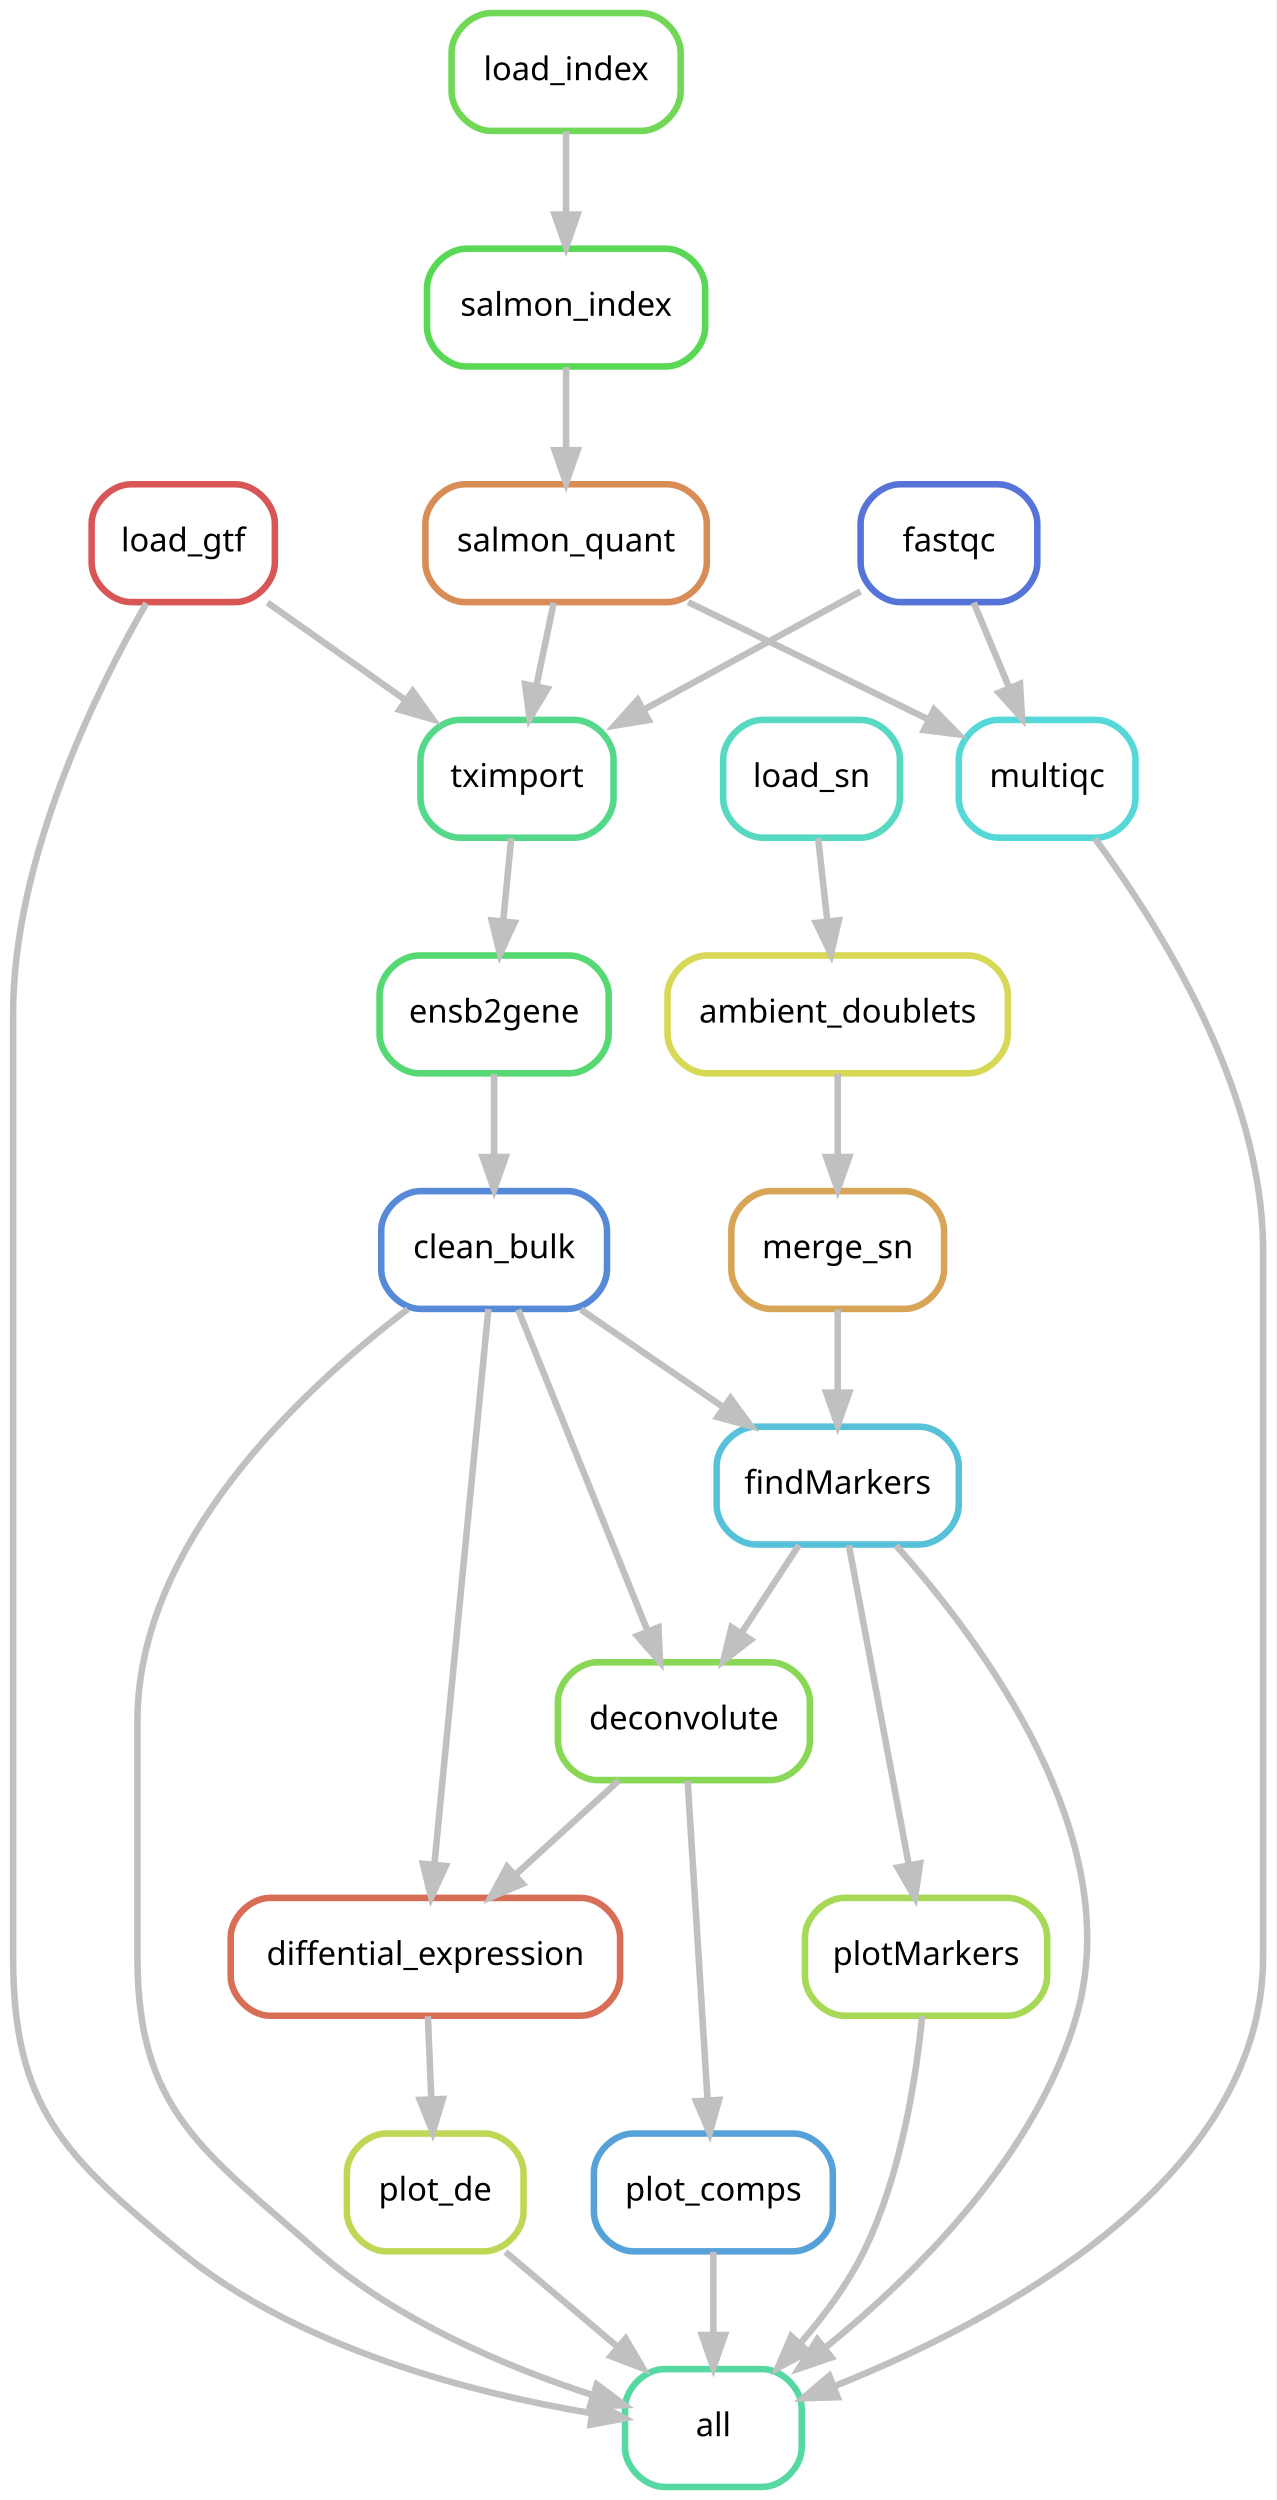
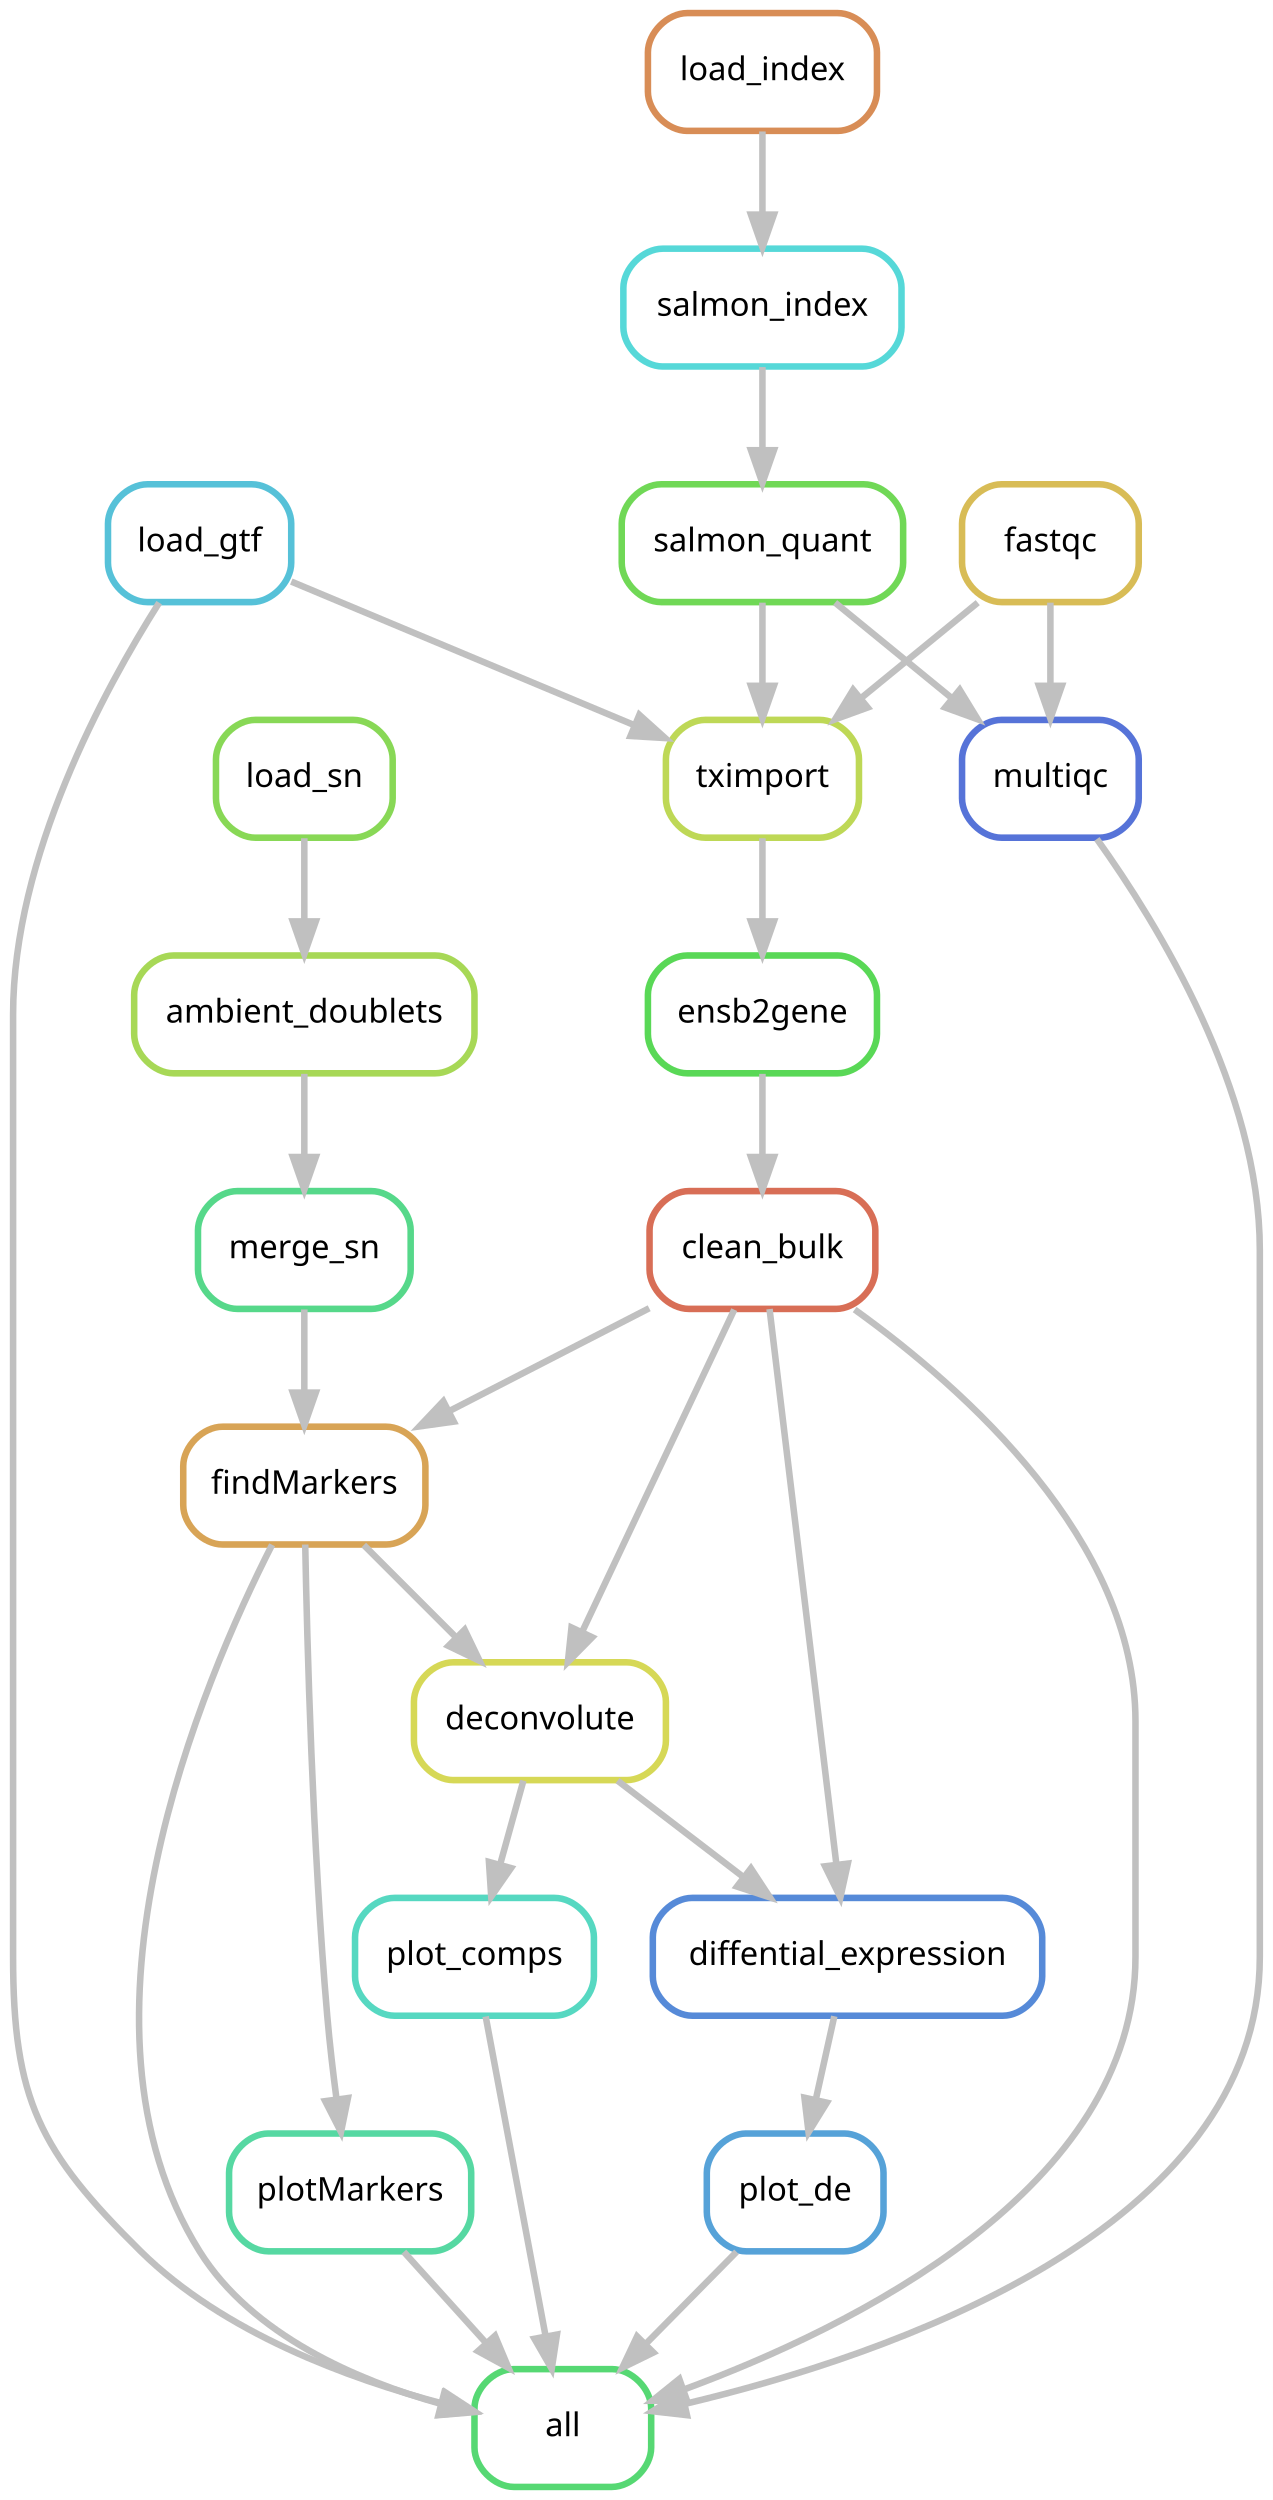
- <svg xmlns="http://www.w3.org/2000/svg" width="390pt" height="764pt" viewBox="0.00 0.00 390.00 764.00">
+ <svg xmlns="http://www.w3.org/2000/svg" width="389pt" height="764pt" viewBox="0.00 0.00 389.00 764.00">
  <g id="graph0" class="graph" transform="scale(1 1) rotate(0) translate(4 760)">
-     <polygon fill="#ffffff" stroke="transparent" points="-4,4 -4,-760 386,-760 386,4 -4,4" />
+     <polygon fill="#ffffff" stroke="transparent" points="-4,4 -4,-760 385,-760 385,4 -4,4" />
    <g id="node1" class="node">
-       <path fill="none" stroke="#d85656" stroke-width="2" d="M68,-612C68,-612 36,-612 36,-612 30,-612 24,-606 24,-600 24,-600 24,-588 24,-588 24,-582 30,-576 36,-576 36,-576 68,-576 68,-576 74,-576 80,-582 80,-588 80,-588 80,-600 80,-600 80,-606 74,-612 68,-612" />
-       <text text-anchor="middle" x="52" y="-591.5" font-family="sans" font-size="10.00" fill="#000000">load_gtf</text>
+       <path fill="none" stroke="#d86e56" stroke-width="2" d="M251.5,-396C251.5,-396 206.5,-396 206.5,-396 200.5,-396 194.5,-390 194.5,-384 194.5,-384 194.5,-372 194.5,-372 194.5,-366 200.5,-360 206.5,-360 206.5,-360 251.5,-360 251.5,-360 257.5,-360 263.5,-366 263.5,-372 263.5,-372 263.5,-384 263.5,-384 263.5,-390 257.5,-396 251.5,-396" />
+       <text text-anchor="middle" x="229" y="-375.5" font-family="sans" font-size="10.00" fill="#000000">clean_bulk</text>
+     </g>
+     <g id="node3" class="node">
+       <path fill="none" stroke="#d8a456" stroke-width="2" d="M114,-324C114,-324 64,-324 64,-324 58,-324 52,-318 52,-312 52,-312 52,-300 52,-300 52,-294 58,-288 64,-288 64,-288 114,-288 114,-288 120,-288 126,-294 126,-300 126,-300 126,-312 126,-312 126,-318 120,-324 114,-324" />
+       <text text-anchor="middle" x="89" y="-303.5" font-family="sans" font-size="10.00" fill="#000000">findMarkers</text>
+     </g>
+     <g id="edge2" class="edge">
+       <path fill="none" stroke="#c0c0c0" stroke-width="2" d="M194.393,-360.202C175.939,-350.712 153.031,-338.93 133.291,-328.778" />
+       <polygon fill="#c0c0c0" stroke="#c0c0c0" stroke-width="2" points="134.675,-325.554 124.181,-324.093 131.473,-331.779 134.675,-325.554" />
+     </g>
+     <g id="node6" class="node">
+       <path fill="none" stroke="#d6d856" stroke-width="2" d="M187.5,-252C187.5,-252 134.5,-252 134.5,-252 128.5,-252 122.5,-246 122.5,-240 122.5,-240 122.5,-228 122.5,-228 122.5,-222 128.5,-216 134.5,-216 134.5,-216 187.5,-216 187.5,-216 193.5,-216 199.5,-222 199.5,-228 199.5,-228 199.5,-240 199.5,-240 199.5,-246 193.5,-252 187.5,-252" />
+       <text text-anchor="middle" x="161" y="-231.5" font-family="sans" font-size="10.00" fill="#000000">deconvolute</text>
+     </g>
+     <g id="edge5" class="edge">
+       <path fill="none" stroke="#c0c0c0" stroke-width="2" d="M220.388,-359.762C208.636,-334.876 187.483,-290.082 173.852,-261.216" />
+       <polygon fill="#c0c0c0" stroke="#c0c0c0" stroke-width="2" points="176.977,-259.638 169.542,-252.09 170.648,-262.627 176.977,-259.638" />
+     </g>
+     <g id="node11" class="node">
+       <path fill="none" stroke="#56d873" stroke-width="2" d="M183,-36C183,-36 153,-36 153,-36 147,-36 141,-30 141,-24 141,-24 141,-12 141,-12 141,-6 147,0 153,0 153,0 183,0 183,0 189,0 195,-6 195,-12 195,-12 195,-24 195,-24 195,-30 189,-36 183,-36" />
+       <text text-anchor="middle" x="168" y="-15.5" font-family="sans" font-size="10.00" fill="#000000">all</text>
+     </g>
+     <g id="edge12" class="edge">
+       <path fill="none" stroke="#c0c0c0" stroke-width="2" d="M257.18,-359.8C290.938,-335.531 343,-289.163 343,-234 343,-234 343,-234 343,-162 343,-91.031 256.122,-48.581 204.792,-29.695" />
+       <polygon fill="#c0c0c0" stroke="#c0c0c0" stroke-width="2" points="205.939,-26.388 195.344,-26.336 203.593,-32.983 205.939,-26.388" />
+     </g>
+     <g id="node17" class="node">
+       <path fill="none" stroke="#568ad8" stroke-width="2" d="M302.5,-180C302.5,-180 207.5,-180 207.5,-180 201.5,-180 195.5,-174 195.5,-168 195.5,-168 195.5,-156 195.5,-156 195.5,-150 201.5,-144 207.5,-144 207.5,-144 302.5,-144 302.5,-144 308.5,-144 314.5,-150 314.5,-156 314.5,-156 314.5,-168 314.5,-168 314.5,-174 308.5,-180 302.5,-180" />
+       <text text-anchor="middle" x="255" y="-159.5" font-family="sans" font-size="10.00" fill="#000000">diffential_expression</text>
+     </g>
+     <g id="edge23" class="edge">
+       <path fill="none" stroke="#c0c0c0" stroke-width="2" d="M231.172,-359.955C235.703,-322.314 246.19,-235.187 251.615,-190.125" />
+       <polygon fill="#c0c0c0" stroke="#c0c0c0" stroke-width="2" points="255.096,-190.492 252.816,-180.145 248.146,-189.655 255.096,-190.492" />
    </g>
    <g id="node2" class="node">
-       <path fill="none" stroke="#56d8a2" stroke-width="2" d="M229,-36C229,-36 199,-36 199,-36 193,-36 187,-30 187,-24 187,-24 187,-12 187,-12 187,-6 193,0 199,0 199,0 229,0 229,0 235,0 241,-6 241,-12 241,-12 241,-24 241,-24 241,-30 235,-36 229,-36" />
-       <text text-anchor="middle" x="214" y="-15.5" font-family="sans" font-size="10.00" fill="#000000">all</text>
+       <path fill="none" stroke="#d88d56" stroke-width="2" d="M252,-756C252,-756 206,-756 206,-756 200,-756 194,-750 194,-744 194,-744 194,-732 194,-732 194,-726 200,-720 206,-720 206,-720 252,-720 252,-720 258,-720 264,-726 264,-732 264,-732 264,-744 264,-744 264,-750 258,-756 252,-756" />
+       <text text-anchor="middle" x="229" y="-735.5" font-family="sans" font-size="10.00" fill="#000000">load_index</text>
+     </g>
+     <g id="node14" class="node">
+       <path fill="none" stroke="#56d8d8" stroke-width="2" d="M259.5,-684C259.5,-684 198.5,-684 198.5,-684 192.5,-684 186.5,-678 186.5,-672 186.5,-672 186.5,-660 186.5,-660 186.5,-654 192.5,-648 198.5,-648 198.5,-648 259.5,-648 259.5,-648 265.5,-648 271.5,-654 271.5,-660 271.5,-660 271.5,-672 271.5,-672 271.5,-678 265.5,-684 259.5,-684" />
+       <text text-anchor="middle" x="229" y="-663.5" font-family="sans" font-size="10.00" fill="#000000">salmon_index</text>
+     </g>
+     <g id="edge21" class="edge">
+       <path fill="none" stroke="#c0c0c0" stroke-width="2" d="M229,-719.831C229,-712.131 229,-702.974 229,-694.417" />
+       <polygon fill="#c0c0c0" stroke="#c0c0c0" stroke-width="2" points="232.5,-694.413 229,-684.413 225.5,-694.413 232.5,-694.413" />
+     </g>
+     <g id="node4" class="node">
+       <path fill="none" stroke="#56d8a2" stroke-width="2" d="M128,-108C128,-108 78,-108 78,-108 72,-108 66,-102 66,-96 66,-96 66,-84 66,-84 66,-78 72,-72 78,-72 78,-72 128,-72 128,-72 134,-72 140,-78 140,-84 140,-84 140,-96 140,-96 140,-102 134,-108 128,-108" />
+       <text text-anchor="middle" x="103" y="-87.5" font-family="sans" font-size="10.00" fill="#000000">plotMarkers</text>
+     </g>
+     <g id="edge4" class="edge">
+       <path fill="none" stroke="#c0c0c0" stroke-width="2" d="M89.275,-287.988C89.844,-258.048 91.5,-196.168 96,-144 96.72,-135.656 97.78,-126.62 98.858,-118.37" />
+       <polygon fill="#c0c0c0" stroke="#c0c0c0" stroke-width="2" points="102.327,-118.833 100.21,-108.452 95.391,-117.888 102.327,-118.833" />
+     </g>
+     <g id="edge6" class="edge">
+       <path fill="none" stroke="#c0c0c0" stroke-width="2" d="M107.169,-287.831C115.715,-279.285 126.056,-268.944 135.38,-259.62" />
+       <polygon fill="#c0c0c0" stroke="#c0c0c0" stroke-width="2" points="137.99,-261.959 142.587,-252.413 133.041,-257.01 137.99,-261.959" />
+     </g>
+     <g id="edge13" class="edge">
+       <path fill="none" stroke="#c0c0c0" stroke-width="2" d="M79.151,-287.913C57.946,-246.277 13.291,-141.871 57,-72 73.054,-46.337 105.184,-32.554 130.763,-25.354" />
+       <polygon fill="#c0c0c0" stroke="#c0c0c0" stroke-width="2" points="131.746,-28.715 140.551,-22.822 129.993,-21.938 131.746,-28.715" />
+     </g>
+     <g id="edge16" class="edge">
+       <path fill="none" stroke="#c0c0c0" stroke-width="2" d="M119.402,-71.831C127.041,-63.369 136.268,-53.149 144.621,-43.897" />
+       <polygon fill="#c0c0c0" stroke="#c0c0c0" stroke-width="2" points="147.274,-46.181 151.377,-36.413 142.078,-41.491 147.274,-46.181" />
+     </g>
+     <g id="node5" class="node">
+       <path fill="none" stroke="#d8bc56" stroke-width="2" d="M332,-612C332,-612 302,-612 302,-612 296,-612 290,-606 290,-600 290,-600 290,-588 290,-588 290,-582 296,-576 302,-576 302,-576 332,-576 332,-576 338,-576 344,-582 344,-588 344,-588 344,-600 344,-600 344,-606 338,-612 332,-612" />
+       <text text-anchor="middle" x="317" y="-591.5" font-family="sans" font-size="10.00" fill="#000000">fastqc</text>
+     </g>
+     <g id="node7" class="node">
+       <path fill="none" stroke="#bed856" stroke-width="2" d="M246.5,-540C246.5,-540 211.5,-540 211.5,-540 205.5,-540 199.5,-534 199.5,-528 199.5,-528 199.5,-516 199.5,-516 199.5,-510 205.5,-504 211.5,-504 211.5,-504 246.5,-504 246.5,-504 252.5,-504 258.5,-510 258.5,-516 258.5,-516 258.5,-528 258.5,-528 258.5,-534 252.5,-540 246.5,-540" />
+       <text text-anchor="middle" x="229" y="-519.5" font-family="sans" font-size="10.00" fill="#000000">tximport</text>
+     </g>
+     <g id="edge7" class="edge">
+       <path fill="none" stroke="#c0c0c0" stroke-width="2" d="M294.794,-575.831C283.955,-566.963 270.756,-556.164 259.032,-546.572" />
+       <polygon fill="#c0c0c0" stroke="#c0c0c0" stroke-width="2" points="261.155,-543.786 251.199,-540.163 256.722,-549.204 261.155,-543.786" />
+     </g>
+     <g id="node18" class="node">
+       <path fill="none" stroke="#5673d8" stroke-width="2" d="M332,-540C332,-540 302,-540 302,-540 296,-540 290,-534 290,-528 290,-528 290,-516 290,-516 290,-510 296,-504 302,-504 302,-504 332,-504 332,-504 338,-504 344,-510 344,-516 344,-516 344,-528 344,-528 344,-534 338,-540 332,-540" />
+       <text text-anchor="middle" x="317" y="-519.5" font-family="sans" font-size="10.00" fill="#000000">multiqc</text>
+     </g>
+     <g id="edge25" class="edge">
+       <path fill="none" stroke="#c0c0c0" stroke-width="2" d="M317,-575.831C317,-568.131 317,-558.974 317,-550.417" />
+       <polygon fill="#c0c0c0" stroke="#c0c0c0" stroke-width="2" points="320.5,-550.413 317,-540.413 313.5,-550.413 320.5,-550.413" />
+     </g>
+     <g id="node12" class="node">
+       <path fill="none" stroke="#56d8c1" stroke-width="2" d="M165.5,-180C165.5,-180 116.5,-180 116.5,-180 110.5,-180 104.5,-174 104.5,-168 104.5,-168 104.5,-156 104.5,-156 104.5,-150 110.5,-144 116.5,-144 116.5,-144 165.5,-144 165.5,-144 171.5,-144 177.5,-150 177.5,-156 177.5,-156 177.5,-168 177.5,-168 177.5,-174 171.5,-180 165.5,-180" />
+       <text text-anchor="middle" x="141" y="-159.5" font-family="sans" font-size="10.00" fill="#000000">plot_comps</text>
+     </g>
+     <g id="edge19" class="edge">
+       <path fill="none" stroke="#c0c0c0" stroke-width="2" d="M155.953,-215.831C153.791,-208.046 151.215,-198.773 148.815,-190.135" />
+       <polygon fill="#c0c0c0" stroke="#c0c0c0" stroke-width="2" points="152.164,-189.112 146.115,-180.413 145.419,-190.985 152.164,-189.112" />
+     </g>
+     <g id="edge24" class="edge">
+       <path fill="none" stroke="#c0c0c0" stroke-width="2" d="M184.72,-215.831C196.409,-206.878 210.669,-195.956 223.281,-186.296" />
+       <polygon fill="#c0c0c0" stroke="#c0c0c0" stroke-width="2" points="225.477,-189.022 231.287,-180.163 221.22,-183.465 225.477,-189.022" />
+     </g>
+     <g id="node13" class="node">
+       <path fill="none" stroke="#59d856" stroke-width="2" d="M252,-468C252,-468 206,-468 206,-468 200,-468 194,-462 194,-456 194,-456 194,-444 194,-444 194,-438 200,-432 206,-432 206,-432 252,-432 252,-432 258,-432 264,-438 264,-444 264,-444 264,-456 264,-456 264,-462 258,-468 252,-468" />
+       <text text-anchor="middle" x="229" y="-447.5" font-family="sans" font-size="10.00" fill="#000000">ensb2gene</text>
+     </g>
+     <g id="edge20" class="edge">
+       <path fill="none" stroke="#c0c0c0" stroke-width="2" d="M229,-503.831C229,-496.131 229,-486.974 229,-478.417" />
+       <polygon fill="#c0c0c0" stroke="#c0c0c0" stroke-width="2" points="232.5,-478.413 229,-468.413 225.5,-478.413 232.5,-478.413" />
+     </g>
+     <g id="node8" class="node">
+       <path fill="none" stroke="#a7d856" stroke-width="2" d="M129,-468C129,-468 49,-468 49,-468 43,-468 37,-462 37,-456 37,-456 37,-444 37,-444 37,-438 43,-432 49,-432 49,-432 129,-432 129,-432 135,-432 141,-438 141,-444 141,-444 141,-456 141,-456 141,-462 135,-468 129,-468" />
+       <text text-anchor="middle" x="89" y="-447.5" font-family="sans" font-size="10.00" fill="#000000">ambient_doublets</text>
+     </g>
+     <g id="node19" class="node">
+       <path fill="none" stroke="#56d88a" stroke-width="2" d="M109.5,-396C109.5,-396 68.5,-396 68.5,-396 62.5,-396 56.5,-390 56.5,-384 56.5,-384 56.5,-372 56.5,-372 56.5,-366 62.5,-360 68.5,-360 68.5,-360 109.5,-360 109.5,-360 115.5,-360 121.5,-366 121.5,-372 121.5,-372 121.5,-384 121.5,-384 121.5,-390 115.5,-396 109.5,-396" />
+       <text text-anchor="middle" x="89" y="-375.5" font-family="sans" font-size="10.00" fill="#000000">merge_sn</text>
+     </g>
+     <g id="edge27" class="edge">
+       <path fill="none" stroke="#c0c0c0" stroke-width="2" d="M89,-431.831C89,-424.131 89,-414.974 89,-406.417" />
+       <polygon fill="#c0c0c0" stroke="#c0c0c0" stroke-width="2" points="92.5,-406.413 89,-396.413 85.5,-406.413 92.5,-406.413" />
+     </g>
+     <g id="node9" class="node">
+       <path fill="none" stroke="#88d856" stroke-width="2" d="M104,-540C104,-540 74,-540 74,-540 68,-540 62,-534 62,-528 62,-528 62,-516 62,-516 62,-510 68,-504 74,-504 74,-504 104,-504 104,-504 110,-504 116,-510 116,-516 116,-516 116,-528 116,-528 116,-534 110,-540 104,-540" />
+       <text text-anchor="middle" x="89" y="-519.5" font-family="sans" font-size="10.00" fill="#000000">load_sn</text>
+     </g>
+     <g id="edge10" class="edge">
+       <path fill="none" stroke="#c0c0c0" stroke-width="2" d="M89,-503.831C89,-496.131 89,-486.974 89,-478.417" />
+       <polygon fill="#c0c0c0" stroke="#c0c0c0" stroke-width="2" points="92.5,-478.413 89,-468.413 85.5,-478.413 92.5,-478.413" />
+     </g>
+     <g id="node10" class="node">
+       <path fill="none" stroke="#70d856" stroke-width="2" d="M260,-612C260,-612 198,-612 198,-612 192,-612 186,-606 186,-600 186,-600 186,-588 186,-588 186,-582 192,-576 198,-576 198,-576 260,-576 260,-576 266,-576 272,-582 272,-588 272,-588 272,-600 272,-600 272,-606 266,-612 260,-612" />
+       <text text-anchor="middle" x="229" y="-591.5" font-family="sans" font-size="10.00" fill="#000000">salmon_quant</text>
+     </g>
+     <g id="edge9" class="edge">
+       <path fill="none" stroke="#c0c0c0" stroke-width="2" d="M229,-575.831C229,-568.131 229,-558.974 229,-550.417" />
+       <polygon fill="#c0c0c0" stroke="#c0c0c0" stroke-width="2" points="232.5,-550.413 229,-540.413 225.5,-550.413 232.5,-550.413" />
+     </g>
+     <g id="edge26" class="edge">
+       <path fill="none" stroke="#c0c0c0" stroke-width="2" d="M251.206,-575.831C262.045,-566.963 275.244,-556.164 286.968,-546.572" />
+       <polygon fill="#c0c0c0" stroke="#c0c0c0" stroke-width="2" points="289.278,-549.204 294.801,-540.163 284.845,-543.786 289.278,-549.204" />
+     </g>
+     <g id="edge15" class="edge">
+       <path fill="none" stroke="#c0c0c0" stroke-width="2" d="M144.42,-143.762C149.045,-119.093 157.339,-74.86 162.755,-45.973" />
+       <polygon fill="#c0c0c0" stroke="#c0c0c0" stroke-width="2" points="166.205,-46.563 164.608,-36.09 159.325,-45.273 166.205,-46.563" />
    </g>
    <g id="edge1" class="edge">
-       <path fill="none" stroke="#c0c0c0" stroke-width="2" d="M40.717,-575.667C25.423,-549.024 0,-497.578 0,-450 0,-450 0,-450 0,-162 0,-116.024 15.47,-101.179 51,-72 87.484,-42.037 141.207,-28.48 176.879,-22.497" />
-       <polygon fill="#c0c0c0" stroke="#c0c0c0" stroke-width="2" points="177.539,-25.937 186.881,-20.939 176.461,-19.02 177.539,-25.937" />
+       <path fill="none" stroke="#c0c0c0" stroke-width="2" d="M229,-431.831C229,-424.131 229,-414.974 229,-406.417" />
+       <polygon fill="#c0c0c0" stroke="#c0c0c0" stroke-width="2" points="232.5,-406.413 229,-396.413 225.5,-406.413 232.5,-406.413" />
    </g>
-     <g id="node13" class="node">
-       <path fill="none" stroke="#56d88a" stroke-width="2" d="M171.5,-540C171.5,-540 136.5,-540 136.5,-540 130.5,-540 124.5,-534 124.5,-528 124.5,-528 124.5,-516 124.5,-516 124.5,-510 130.5,-504 136.5,-504 136.5,-504 171.5,-504 171.5,-504 177.5,-504 183.5,-510 183.5,-516 183.5,-516 183.5,-528 183.5,-528 183.5,-534 177.5,-540 171.5,-540" />
-       <text text-anchor="middle" x="154" y="-519.5" font-family="sans" font-size="10.00" fill="#000000">tximport</text>
+     <g id="edge11" class="edge">
+       <path fill="none" stroke="#c0c0c0" stroke-width="2" d="M229,-647.831C229,-640.131 229,-630.974 229,-622.417" />
+       <polygon fill="#c0c0c0" stroke="#c0c0c0" stroke-width="2" points="232.5,-622.413 229,-612.413 225.5,-622.413 232.5,-622.413" />
+     </g>
+     <g id="node15" class="node">
+       <path fill="none" stroke="#56c1d8" stroke-width="2" d="M73,-612C73,-612 41,-612 41,-612 35,-612 29,-606 29,-600 29,-600 29,-588 29,-588 29,-582 35,-576 41,-576 41,-576 73,-576 73,-576 79,-576 85,-582 85,-588 85,-588 85,-600 85,-600 85,-606 79,-612 73,-612" />
+       <text text-anchor="middle" x="57" y="-591.5" font-family="sans" font-size="10.00" fill="#000000">load_gtf</text>
+     </g>
+     <g id="edge8" class="edge">
+       <path fill="none" stroke="#c0c0c0" stroke-width="2" d="M85.018,-582.272C113.486,-570.355 157.821,-551.796 189.774,-538.42" />
+       <polygon fill="#c0c0c0" stroke="#c0c0c0" stroke-width="2" points="191.389,-541.538 199.262,-534.448 188.686,-535.081 191.389,-541.538" />
+     </g>
+     <g id="edge14" class="edge">
+       <path fill="none" stroke="#c0c0c0" stroke-width="2" d="M44.632,-575.817C27.868,-549.355 0,-498.128 0,-450 0,-450 0,-450 0,-162 0,-118.406 7.983,-102.633 39,-72 64.231,-47.081 102.665,-33.019 131.022,-25.536" />
+       <polygon fill="#c0c0c0" stroke="#c0c0c0" stroke-width="2" points="132.106,-28.873 140.97,-23.069 130.422,-22.079 132.106,-28.873" />
+     </g>
+     <g id="node16" class="node">
+       <path fill="none" stroke="#56a2d8" stroke-width="2" d="M254,-108C254,-108 224,-108 224,-108 218,-108 212,-102 212,-96 212,-96 212,-84 212,-84 212,-78 218,-72 224,-72 224,-72 254,-72 254,-72 260,-72 266,-78 266,-84 266,-84 266,-96 266,-96 266,-102 260,-108 254,-108" />
+       <text text-anchor="middle" x="239" y="-87.5" font-family="sans" font-size="10.00" fill="#000000">plot_de</text>
    </g>
    <g id="edge17" class="edge">
-       <path fill="none" stroke="#c0c0c0" stroke-width="2" d="M77.739,-575.831C90.544,-566.793 106.191,-555.748 119.972,-546.02" />
-       <polygon fill="#c0c0c0" stroke="#c0c0c0" stroke-width="2" points="122.118,-548.789 128.269,-540.163 118.081,-543.07 122.118,-548.789" />
+       <path fill="none" stroke="#c0c0c0" stroke-width="2" d="M221.084,-71.831C212.656,-63.285 202.459,-52.944 193.264,-43.62" />
+       <polygon fill="#c0c0c0" stroke="#c0c0c0" stroke-width="2" points="195.671,-41.076 186.157,-36.413 190.687,-45.991 195.671,-41.076" />
    </g>
-     <g id="node3" class="node">
-       <path fill="none" stroke="#d88d56" stroke-width="2" d="M200,-612C200,-612 138,-612 138,-612 132,-612 126,-606 126,-600 126,-600 126,-588 126,-588 126,-582 132,-576 138,-576 138,-576 200,-576 200,-576 206,-576 212,-582 212,-588 212,-588 212,-600 212,-600 212,-606 206,-612 200,-612" />
-       <text text-anchor="middle" x="169" y="-591.5" font-family="sans" font-size="10.00" fill="#000000">salmon_quant</text>
+     <g id="edge22" class="edge">
+       <path fill="none" stroke="#c0c0c0" stroke-width="2" d="M250.963,-143.831C249.251,-136.131 247.216,-126.974 245.315,-118.417" />
+       <polygon fill="#c0c0c0" stroke="#c0c0c0" stroke-width="2" points="248.678,-117.416 243.092,-108.413 241.845,-118.934 248.678,-117.416" />
    </g>
    <g id="edge18" class="edge">
-       <path fill="none" stroke="#c0c0c0" stroke-width="2" d="M165.215,-575.831C163.611,-568.131 161.703,-558.974 159.92,-550.417" />
-       <polygon fill="#c0c0c0" stroke="#c0c0c0" stroke-width="2" points="163.302,-549.489 157.836,-540.413 156.449,-550.917 163.302,-549.489" />
-     </g>
-     <g id="node15" class="node">
-       <path fill="none" stroke="#56d8d8" stroke-width="2" d="M331,-540C331,-540 301,-540 301,-540 295,-540 289,-534 289,-528 289,-528 289,-516 289,-516 289,-510 295,-504 301,-504 301,-504 331,-504 331,-504 337,-504 343,-510 343,-516 343,-516 343,-528 343,-528 343,-534 337,-540 331,-540" />
-       <text text-anchor="middle" x="316" y="-519.5" font-family="sans" font-size="10.00" fill="#000000">multiqc</text>
-     </g>
-     <g id="edge22" class="edge">
-       <path fill="none" stroke="#c0c0c0" stroke-width="2" d="M206.303,-575.978C225.844,-566.508 250.368,-554.581 279.649,-540.153" />
-       <polygon fill="#c0c0c0" stroke="#c0c0c0" stroke-width="2" points="281.469,-543.158 288.889,-535.595 278.372,-536.88 281.469,-543.158" />
-     </g>
-     <g id="node4" class="node">
-       <path fill="none" stroke="#d8a456" stroke-width="2" d="M272.5,-396C272.5,-396 231.5,-396 231.5,-396 225.5,-396 219.5,-390 219.5,-384 219.5,-384 219.5,-372 219.5,-372 219.5,-366 225.5,-360 231.5,-360 231.5,-360 272.5,-360 272.5,-360 278.5,-360 284.5,-366 284.5,-372 284.5,-372 284.5,-384 284.5,-384 284.5,-390 278.5,-396 272.5,-396" />
-       <text text-anchor="middle" x="252" y="-375.5" font-family="sans" font-size="10.00" fill="#000000">merge_sn</text>
-     </g>
-     <g id="node16" class="node">
-       <path fill="none" stroke="#56c1d8" stroke-width="2" d="M277,-324C277,-324 227,-324 227,-324 221,-324 215,-318 215,-312 215,-312 215,-300 215,-300 215,-294 221,-288 227,-288 227,-288 277,-288 277,-288 283,-288 289,-294 289,-300 289,-300 289,-312 289,-312 289,-318 283,-324 277,-324" />
-       <text text-anchor="middle" x="252" y="-303.5" font-family="sans" font-size="10.00" fill="#000000">findMarkers</text>
-     </g>
-     <g id="edge24" class="edge">
-       <path fill="none" stroke="#c0c0c0" stroke-width="2" d="M252,-359.831C252,-352.131 252,-342.974 252,-334.417" />
-       <polygon fill="#c0c0c0" stroke="#c0c0c0" stroke-width="2" points="255.5,-334.413 252,-324.413 248.5,-334.413 255.5,-334.413" />
-     </g>
-     <g id="node5" class="node">
-       <path fill="none" stroke="#56d8c1" stroke-width="2" d="M259,-540C259,-540 229,-540 229,-540 223,-540 217,-534 217,-528 217,-528 217,-516 217,-516 217,-510 223,-504 229,-504 229,-504 259,-504 259,-504 265,-504 271,-510 271,-516 271,-516 271,-528 271,-528 271,-534 265,-540 259,-540" />
-       <text text-anchor="middle" x="244" y="-519.5" font-family="sans" font-size="10.00" fill="#000000">load_sn</text>
-     </g>
-     <g id="node6" class="node">
-       <path fill="none" stroke="#d6d856" stroke-width="2" d="M292,-468C292,-468 212,-468 212,-468 206,-468 200,-462 200,-456 200,-456 200,-444 200,-444 200,-438 206,-432 212,-432 212,-432 292,-432 292,-432 298,-432 304,-438 304,-444 304,-444 304,-456 304,-456 304,-462 298,-468 292,-468" />
-       <text text-anchor="middle" x="252" y="-447.5" font-family="sans" font-size="10.00" fill="#000000">ambient_doublets</text>
-     </g>
-     <g id="edge10" class="edge">
-       <path fill="none" stroke="#c0c0c0" stroke-width="2" d="M246.019,-503.831C246.874,-496.131 247.892,-486.974 248.843,-478.417" />
-       <polygon fill="#c0c0c0" stroke="#c0c0c0" stroke-width="2" points="252.328,-478.739 249.954,-468.413 245.371,-477.966 252.328,-478.739" />
-     </g>
-     <g id="edge9" class="edge">
-       <path fill="none" stroke="#c0c0c0" stroke-width="2" d="M252,-431.831C252,-424.131 252,-414.974 252,-406.417" />
-       <polygon fill="#c0c0c0" stroke="#c0c0c0" stroke-width="2" points="255.5,-406.413 252,-396.413 248.5,-406.413 255.5,-406.413" />
-     </g>
-     <g id="node7" class="node">
-       <path fill="none" stroke="#bed856" stroke-width="2" d="M144,-108C144,-108 114,-108 114,-108 108,-108 102,-102 102,-96 102,-96 102,-84 102,-84 102,-78 108,-72 114,-72 114,-72 144,-72 144,-72 150,-72 156,-78 156,-84 156,-84 156,-96 156,-96 156,-102 150,-108 144,-108" />
-       <text text-anchor="middle" x="129" y="-87.5" font-family="sans" font-size="10.00" fill="#000000">plot_de</text>
-     </g>
-     <g id="edge2" class="edge">
-       <path fill="none" stroke="#c0c0c0" stroke-width="2" d="M150.449,-71.831C160.818,-63.048 173.423,-52.371 184.665,-42.849" />
-       <polygon fill="#c0c0c0" stroke="#c0c0c0" stroke-width="2" points="187.19,-45.297 192.558,-36.163 182.665,-39.956 187.19,-45.297" />
-     </g>
-     <g id="node8" class="node">
-       <path fill="none" stroke="#a7d856" stroke-width="2" d="M304,-180C304,-180 254,-180 254,-180 248,-180 242,-174 242,-168 242,-168 242,-156 242,-156 242,-150 248,-144 254,-144 254,-144 304,-144 304,-144 310,-144 316,-150 316,-156 316,-156 316,-168 316,-168 316,-174 310,-180 304,-180" />
-       <text text-anchor="middle" x="279" y="-159.5" font-family="sans" font-size="10.00" fill="#000000">plotMarkers</text>
+       <path fill="none" stroke="#c0c0c0" stroke-width="2" d="M331.204,-503.604C350.059,-477.293 381,-426.697 381,-378 381,-378 381,-378 381,-162 381,-78.241 266.562,-39.904 205.448,-25.402" />
+       <polygon fill="#c0c0c0" stroke="#c0c0c0" stroke-width="2" points="205.937,-21.924 195.41,-23.121 204.386,-28.75 205.937,-21.924" />
    </g>
    <g id="edge3" class="edge">
-       <path fill="none" stroke="#c0c0c0" stroke-width="2" d="M277.812,-143.899C275.989,-125.091 271.411,-95.218 260,-72 255.06,-61.949 247.825,-52.225 240.549,-43.864" />
-       <polygon fill="#c0c0c0" stroke="#c0c0c0" stroke-width="2" points="242.964,-41.318 233.634,-36.298 237.798,-46.041 242.964,-41.318" />
-     </g>
-     <g id="node9" class="node">
-       <path fill="none" stroke="#88d856" stroke-width="2" d="M231.5,-252C231.5,-252 178.5,-252 178.5,-252 172.5,-252 166.5,-246 166.5,-240 166.5,-240 166.5,-228 166.5,-228 166.5,-222 172.5,-216 178.5,-216 178.5,-216 231.5,-216 231.5,-216 237.5,-216 243.5,-222 243.5,-228 243.5,-228 243.5,-240 243.5,-240 243.5,-246 237.5,-252 231.5,-252" />
-       <text text-anchor="middle" x="205" y="-231.5" font-family="sans" font-size="10.00" fill="#000000">deconvolute</text>
-     </g>
-     <g id="node14" class="node">
-       <path fill="none" stroke="#d86e56" stroke-width="2" d="M173.5,-180C173.5,-180 78.5,-180 78.5,-180 72.5,-180 66.5,-174 66.5,-168 66.5,-168 66.5,-156 66.5,-156 66.5,-150 72.5,-144 78.5,-144 78.5,-144 173.5,-144 173.5,-144 179.5,-144 185.5,-150 185.5,-156 185.5,-156 185.5,-168 185.5,-168 185.5,-174 179.5,-180 173.5,-180" />
-       <text text-anchor="middle" x="126" y="-159.5" font-family="sans" font-size="10.00" fill="#000000">diffential_expression</text>
-     </g>
-     <g id="edge20" class="edge">
-       <path fill="none" stroke="#c0c0c0" stroke-width="2" d="M185.065,-215.831C175.522,-207.134 163.94,-196.578 153.569,-187.126" />
-       <polygon fill="#c0c0c0" stroke="#c0c0c0" stroke-width="2" points="155.677,-184.312 145.929,-180.163 150.962,-189.486 155.677,-184.312" />
-     </g>
-     <g id="node17" class="node">
-       <path fill="none" stroke="#56a2d8" stroke-width="2" d="M238.5,-108C238.5,-108 189.5,-108 189.5,-108 183.5,-108 177.5,-102 177.5,-96 177.5,-96 177.5,-84 177.5,-84 177.5,-78 183.5,-72 189.5,-72 189.5,-72 238.5,-72 238.5,-72 244.5,-72 250.5,-78 250.5,-84 250.5,-84 250.5,-96 250.5,-96 250.5,-102 244.5,-108 238.5,-108" />
-       <text text-anchor="middle" x="214" y="-87.5" font-family="sans" font-size="10.00" fill="#000000">plot_comps</text>
-     </g>
-     <g id="edge26" class="edge">
-       <path fill="none" stroke="#c0c0c0" stroke-width="2" d="M206.14,-215.762C207.675,-191.201 210.422,-147.247 212.228,-118.354" />
-       <polygon fill="#c0c0c0" stroke="#c0c0c0" stroke-width="2" points="215.739,-118.288 212.869,-108.09 208.752,-117.852 215.739,-118.288" />
-     </g>
-     <g id="node10" class="node">
-       <path fill="none" stroke="#70d856" stroke-width="2" d="M192,-756C192,-756 146,-756 146,-756 140,-756 134,-750 134,-744 134,-744 134,-732 134,-732 134,-726 140,-720 146,-720 146,-720 192,-720 192,-720 198,-720 204,-726 204,-732 204,-732 204,-744 204,-744 204,-750 198,-756 192,-756" />
-       <text text-anchor="middle" x="169" y="-735.5" font-family="sans" font-size="10.00" fill="#000000">load_index</text>
-     </g>
-     <g id="node11" class="node">
-       <path fill="none" stroke="#59d856" stroke-width="2" d="M199.5,-684C199.5,-684 138.5,-684 138.5,-684 132.5,-684 126.5,-678 126.5,-672 126.5,-672 126.5,-660 126.5,-660 126.5,-654 132.5,-648 138.5,-648 138.5,-648 199.5,-648 199.5,-648 205.5,-648 211.5,-654 211.5,-660 211.5,-660 211.5,-672 211.5,-672 211.5,-678 205.5,-684 199.5,-684" />
-       <text text-anchor="middle" x="169" y="-663.5" font-family="sans" font-size="10.00" fill="#000000">salmon_index</text>
-     </g>
-     <g id="edge15" class="edge">
-       <path fill="none" stroke="#c0c0c0" stroke-width="2" d="M169,-719.831C169,-712.131 169,-702.974 169,-694.417" />
-       <polygon fill="#c0c0c0" stroke="#c0c0c0" stroke-width="2" points="172.5,-694.413 169,-684.413 165.5,-694.413 172.5,-694.413" />
-     </g>
-     <g id="edge8" class="edge">
-       <path fill="none" stroke="#c0c0c0" stroke-width="2" d="M169,-647.831C169,-640.131 169,-630.974 169,-622.417" />
-       <polygon fill="#c0c0c0" stroke="#c0c0c0" stroke-width="2" points="172.5,-622.413 169,-612.413 165.5,-622.413 172.5,-622.413" />
-     </g>
-     <g id="node12" class="node">
-       <path fill="none" stroke="#56d873" stroke-width="2" d="M170,-468C170,-468 124,-468 124,-468 118,-468 112,-462 112,-456 112,-456 112,-444 112,-444 112,-438 118,-432 124,-432 124,-432 170,-432 170,-432 176,-432 182,-438 182,-444 182,-444 182,-456 182,-456 182,-462 176,-468 170,-468" />
-       <text text-anchor="middle" x="147" y="-447.5" font-family="sans" font-size="10.00" fill="#000000">ensb2gene</text>
-     </g>
-     <g id="node18" class="node">
-       <path fill="none" stroke="#568ad8" stroke-width="2" d="M169.5,-396C169.5,-396 124.5,-396 124.5,-396 118.5,-396 112.5,-390 112.5,-384 112.5,-384 112.5,-372 112.5,-372 112.5,-366 118.5,-360 124.5,-360 124.5,-360 169.5,-360 169.5,-360 175.5,-360 181.5,-366 181.5,-372 181.5,-372 181.5,-384 181.5,-384 181.5,-390 175.5,-396 169.5,-396" />
-       <text text-anchor="middle" x="147" y="-375.5" font-family="sans" font-size="10.00" fill="#000000">clean_bulk</text>
-     </g>
-     <g id="edge27" class="edge">
-       <path fill="none" stroke="#c0c0c0" stroke-width="2" d="M147,-431.831C147,-424.131 147,-414.974 147,-406.417" />
-       <polygon fill="#c0c0c0" stroke="#c0c0c0" stroke-width="2" points="150.5,-406.413 147,-396.413 143.5,-406.413 150.5,-406.413" />
-     </g>
-     <g id="edge16" class="edge">
-       <path fill="none" stroke="#c0c0c0" stroke-width="2" d="M152.234,-503.831C151.485,-496.131 150.595,-486.974 149.763,-478.417" />
-       <polygon fill="#c0c0c0" stroke="#c0c0c0" stroke-width="2" points="153.242,-478.028 148.79,-468.413 146.274,-478.705 153.242,-478.028" />
-     </g>
-     <g id="edge11" class="edge">
-       <path fill="none" stroke="#c0c0c0" stroke-width="2" d="M126.757,-143.831C127.078,-136.131 127.459,-126.974 127.816,-118.417" />
-       <polygon fill="#c0c0c0" stroke="#c0c0c0" stroke-width="2" points="131.313,-118.55 128.233,-108.413 124.319,-118.259 131.313,-118.55" />
-     </g>
-     <g id="edge4" class="edge">
-       <path fill="none" stroke="#c0c0c0" stroke-width="2" d="M330.647,-503.675C350.092,-477.448 382,-426.951 382,-378 382,-378 382,-378 382,-162 382,-93.394 300.236,-50.428 250.79,-30.717" />
-       <polygon fill="#c0c0c0" stroke="#c0c0c0" stroke-width="2" points="251.956,-27.416 241.366,-27.085 249.438,-33.947 251.956,-27.416" />
-     </g>
-     <g id="edge5" class="edge">
-       <path fill="none" stroke="#c0c0c0" stroke-width="2" d="M269.788,-287.713C296.09,-258.38 340.648,-198.562 325,-144 312.784,-101.406 275.945,-64.974 248.027,-42.401" />
-       <polygon fill="#c0c0c0" stroke="#c0c0c0" stroke-width="2" points="250.077,-39.56 240.053,-36.129 245.749,-45.062 250.077,-39.56" />
-     </g>
-     <g id="edge12" class="edge">
-       <path fill="none" stroke="#c0c0c0" stroke-width="2" d="M255.42,-287.762C260.045,-263.093 268.339,-218.86 273.755,-189.973" />
-       <polygon fill="#c0c0c0" stroke="#c0c0c0" stroke-width="2" points="277.205,-190.563 275.608,-180.09 270.325,-189.273 277.205,-190.563" />
-     </g>
-     <g id="edge13" class="edge">
-       <path fill="none" stroke="#c0c0c0" stroke-width="2" d="M240.14,-287.831C234.837,-279.708 228.476,-269.964 222.633,-261.012" />
-       <polygon fill="#c0c0c0" stroke="#c0c0c0" stroke-width="2" points="225.417,-258.874 217.02,-252.413 219.555,-262.7 225.417,-258.874" />
-     </g>
-     <g id="edge6" class="edge">
-       <path fill="none" stroke="#c0c0c0" stroke-width="2" d="M214,-71.831C214,-64.131 214,-54.974 214,-46.417" />
-       <polygon fill="#c0c0c0" stroke="#c0c0c0" stroke-width="2" points="217.5,-46.413 214,-36.413 210.5,-46.413 217.5,-46.413" />
-     </g>
-     <g id="edge7" class="edge">
-       <path fill="none" stroke="#c0c0c0" stroke-width="2" d="M120.614,-359.934C88.355,-335.475 38,-288.557 38,-234 38,-234 38,-234 38,-162 38,-115.122 57.788,-102.946 93,-72 117.254,-50.684 151.289,-36.509 177.086,-28.052" />
-       <polygon fill="#c0c0c0" stroke="#c0c0c0" stroke-width="2" points="178.386,-31.313 186.882,-24.983 176.293,-24.633 178.386,-31.313" />
-     </g>
-     <g id="edge14" class="edge">
-       <path fill="none" stroke="#c0c0c0" stroke-width="2" d="M154.346,-359.762C164.326,-334.985 182.255,-290.471 193.886,-261.594" />
-       <polygon fill="#c0c0c0" stroke="#c0c0c0" stroke-width="2" points="197.224,-262.673 197.714,-252.09 190.731,-260.058 197.224,-262.673" />
-     </g>
-     <g id="edge21" class="edge">
-       <path fill="none" stroke="#c0c0c0" stroke-width="2" d="M145.246,-359.955C141.586,-322.314 133.115,-235.187 128.734,-190.125" />
-       <polygon fill="#c0c0c0" stroke="#c0c0c0" stroke-width="2" points="132.215,-189.759 127.764,-180.145 125.248,-190.437 132.215,-189.759" />
-     </g>
-     <g id="edge25" class="edge">
-       <path fill="none" stroke="#c0c0c0" stroke-width="2" d="M173.496,-359.831C186.677,-350.793 202.785,-339.748 216.971,-330.02" />
-       <polygon fill="#c0c0c0" stroke="#c0c0c0" stroke-width="2" points="219.245,-332.705 225.512,-324.163 215.286,-326.932 219.245,-332.705" />
-     </g>
-     <g id="node19" class="node">
-       <path fill="none" stroke="#5673d8" stroke-width="2" d="M301,-612C301,-612 271,-612 271,-612 265,-612 259,-606 259,-600 259,-600 259,-588 259,-588 259,-582 265,-576 271,-576 271,-576 301,-576 301,-576 307,-576 313,-582 313,-588 313,-588 313,-600 313,-600 313,-606 307,-612 301,-612" />
-       <text text-anchor="middle" x="286" y="-591.5" font-family="sans" font-size="10.00" fill="#000000">fastqc</text>
-     </g>
-     <g id="edge19" class="edge">
-       <path fill="none" stroke="#c0c0c0" stroke-width="2" d="M258.969,-579.256C239.83,-568.816 213.879,-554.661 192.569,-543.037" />
-       <polygon fill="#c0c0c0" stroke="#c0c0c0" stroke-width="2" points="194.208,-539.945 183.753,-538.229 190.856,-546.09 194.208,-539.945" />
-     </g>
-     <g id="edge23" class="edge">
-       <path fill="none" stroke="#c0c0c0" stroke-width="2" d="M293.57,-575.831C296.849,-567.962 300.762,-558.571 304.394,-549.853" />
-       <polygon fill="#c0c0c0" stroke="#c0c0c0" stroke-width="2" points="307.712,-550.99 308.328,-540.413 301.251,-548.298 307.712,-550.99" />
+       <path fill="none" stroke="#c0c0c0" stroke-width="2" d="M89,-359.831C89,-352.131 89,-342.974 89,-334.417" />
+       <polygon fill="#c0c0c0" stroke="#c0c0c0" stroke-width="2" points="92.5,-334.413 89,-324.413 85.5,-334.413 92.5,-334.413" />
    </g>
  </g>
</svg>
